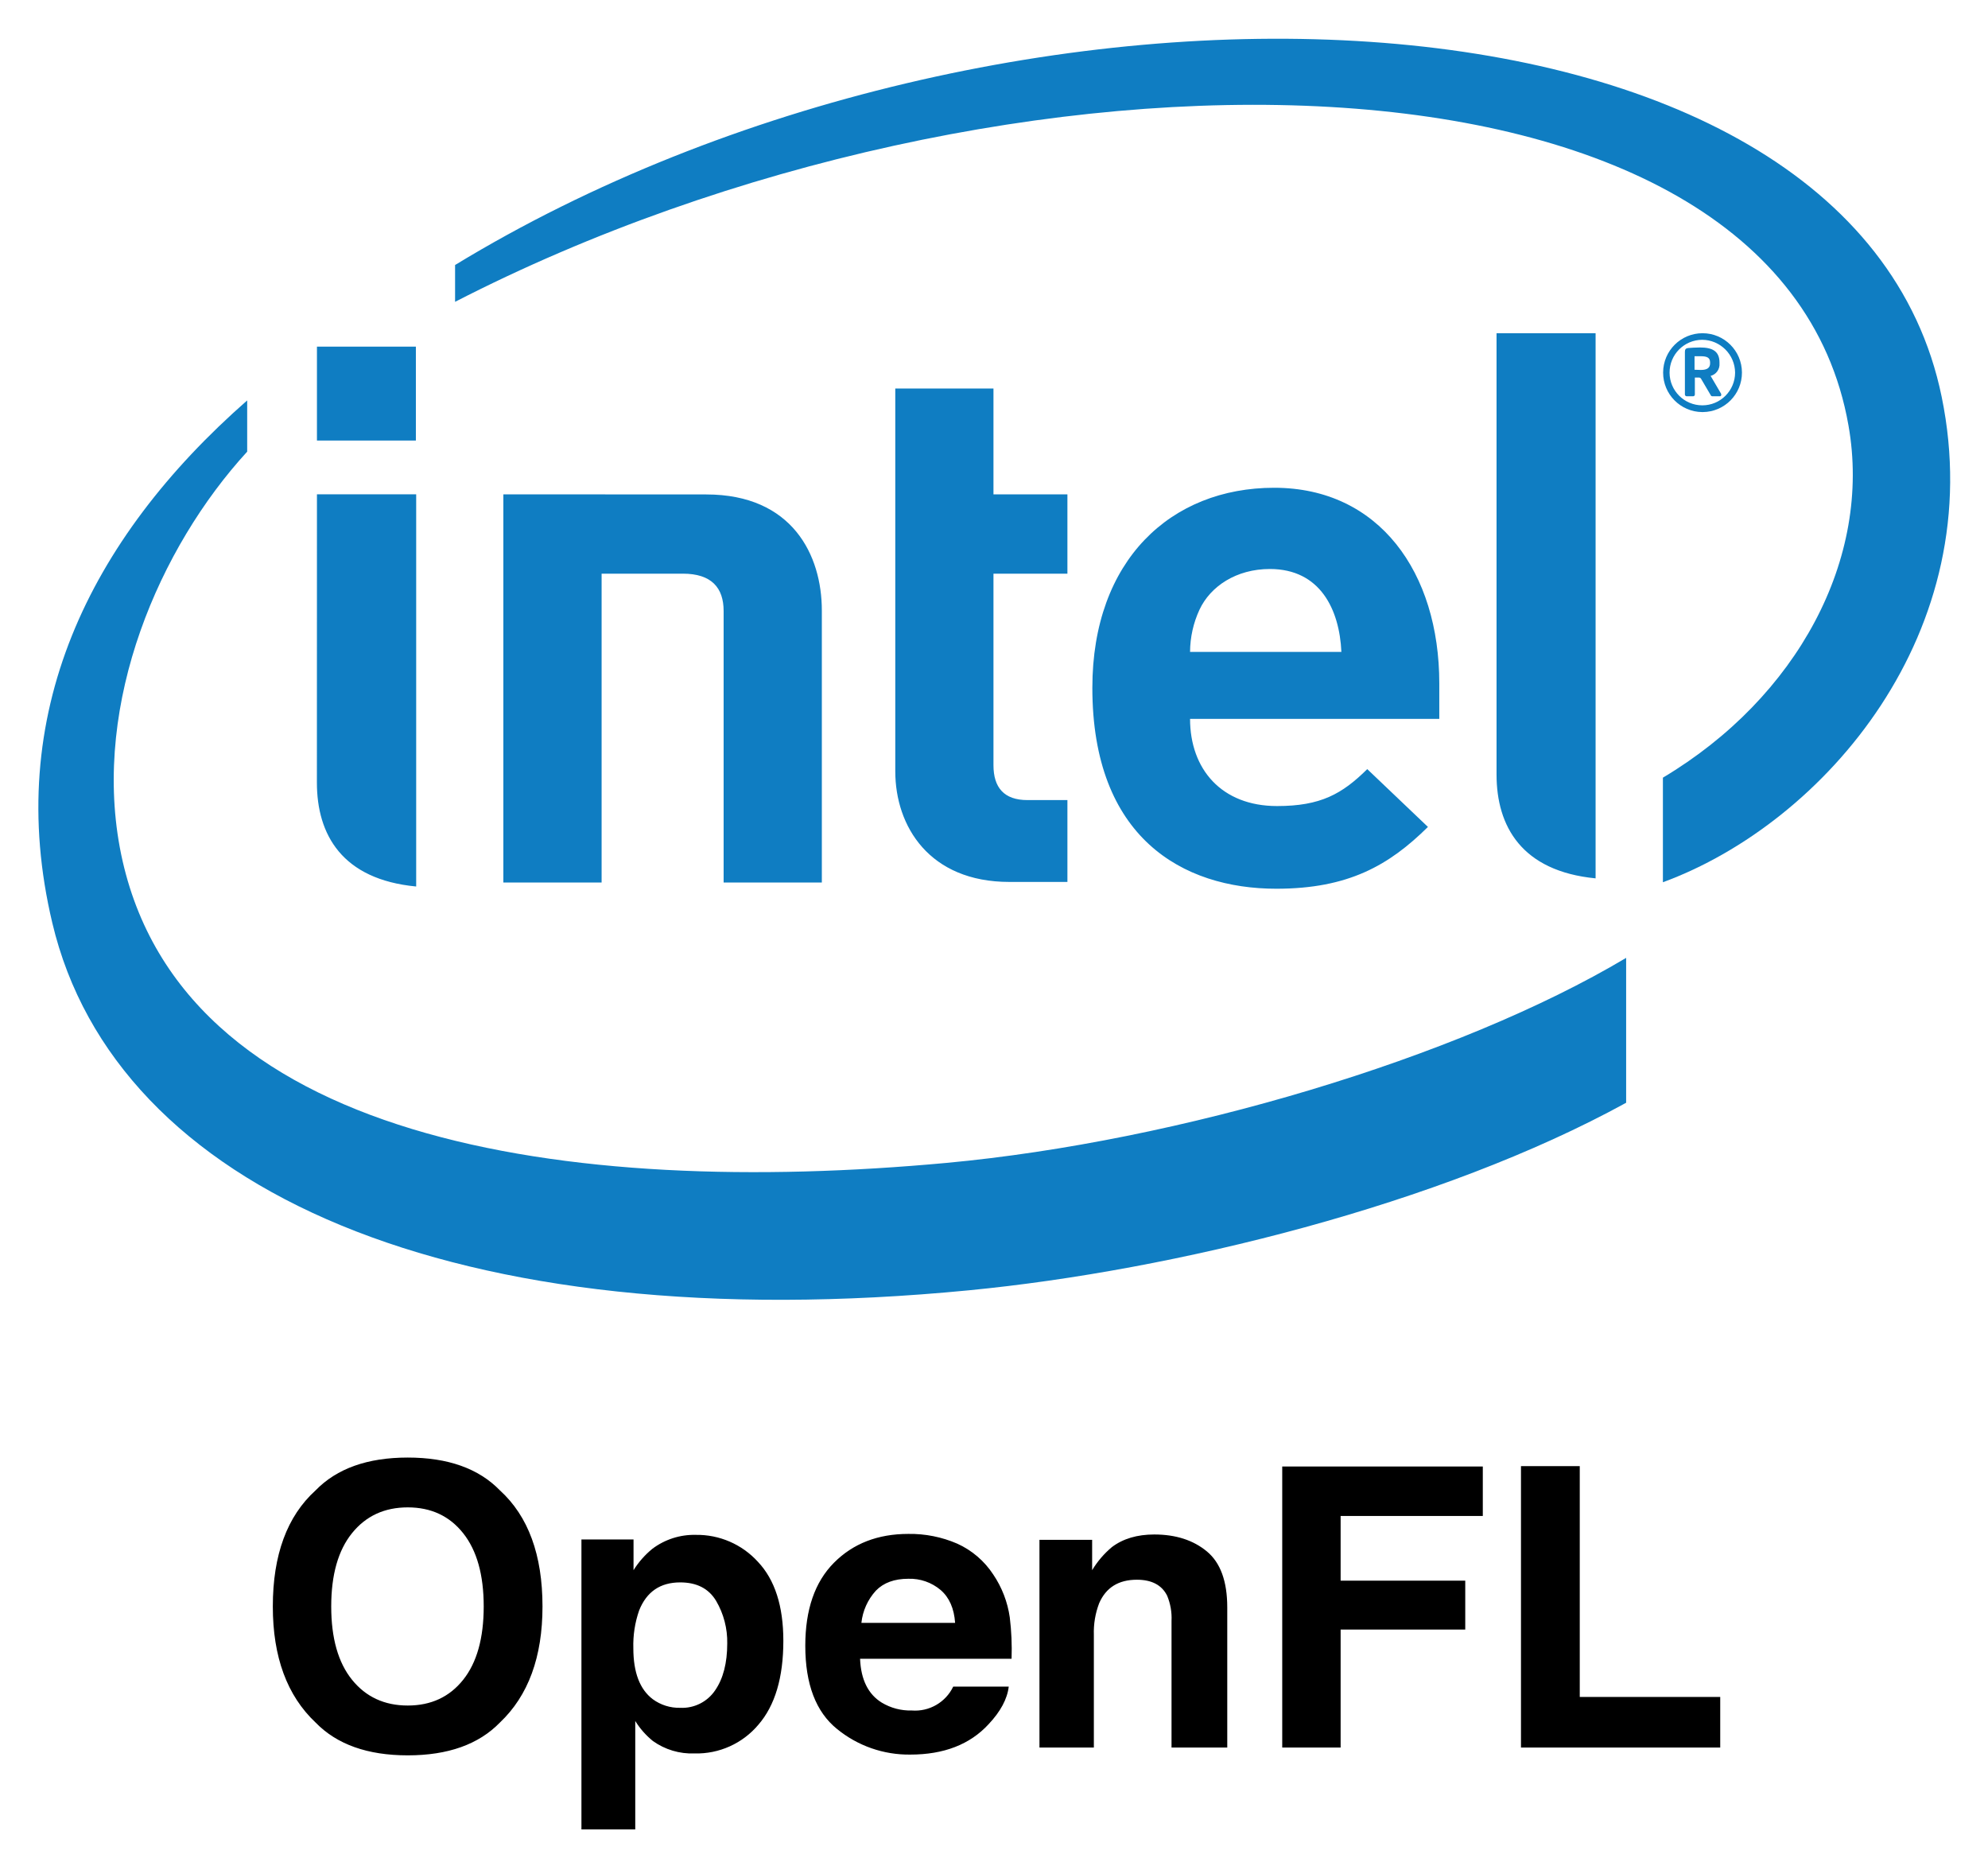
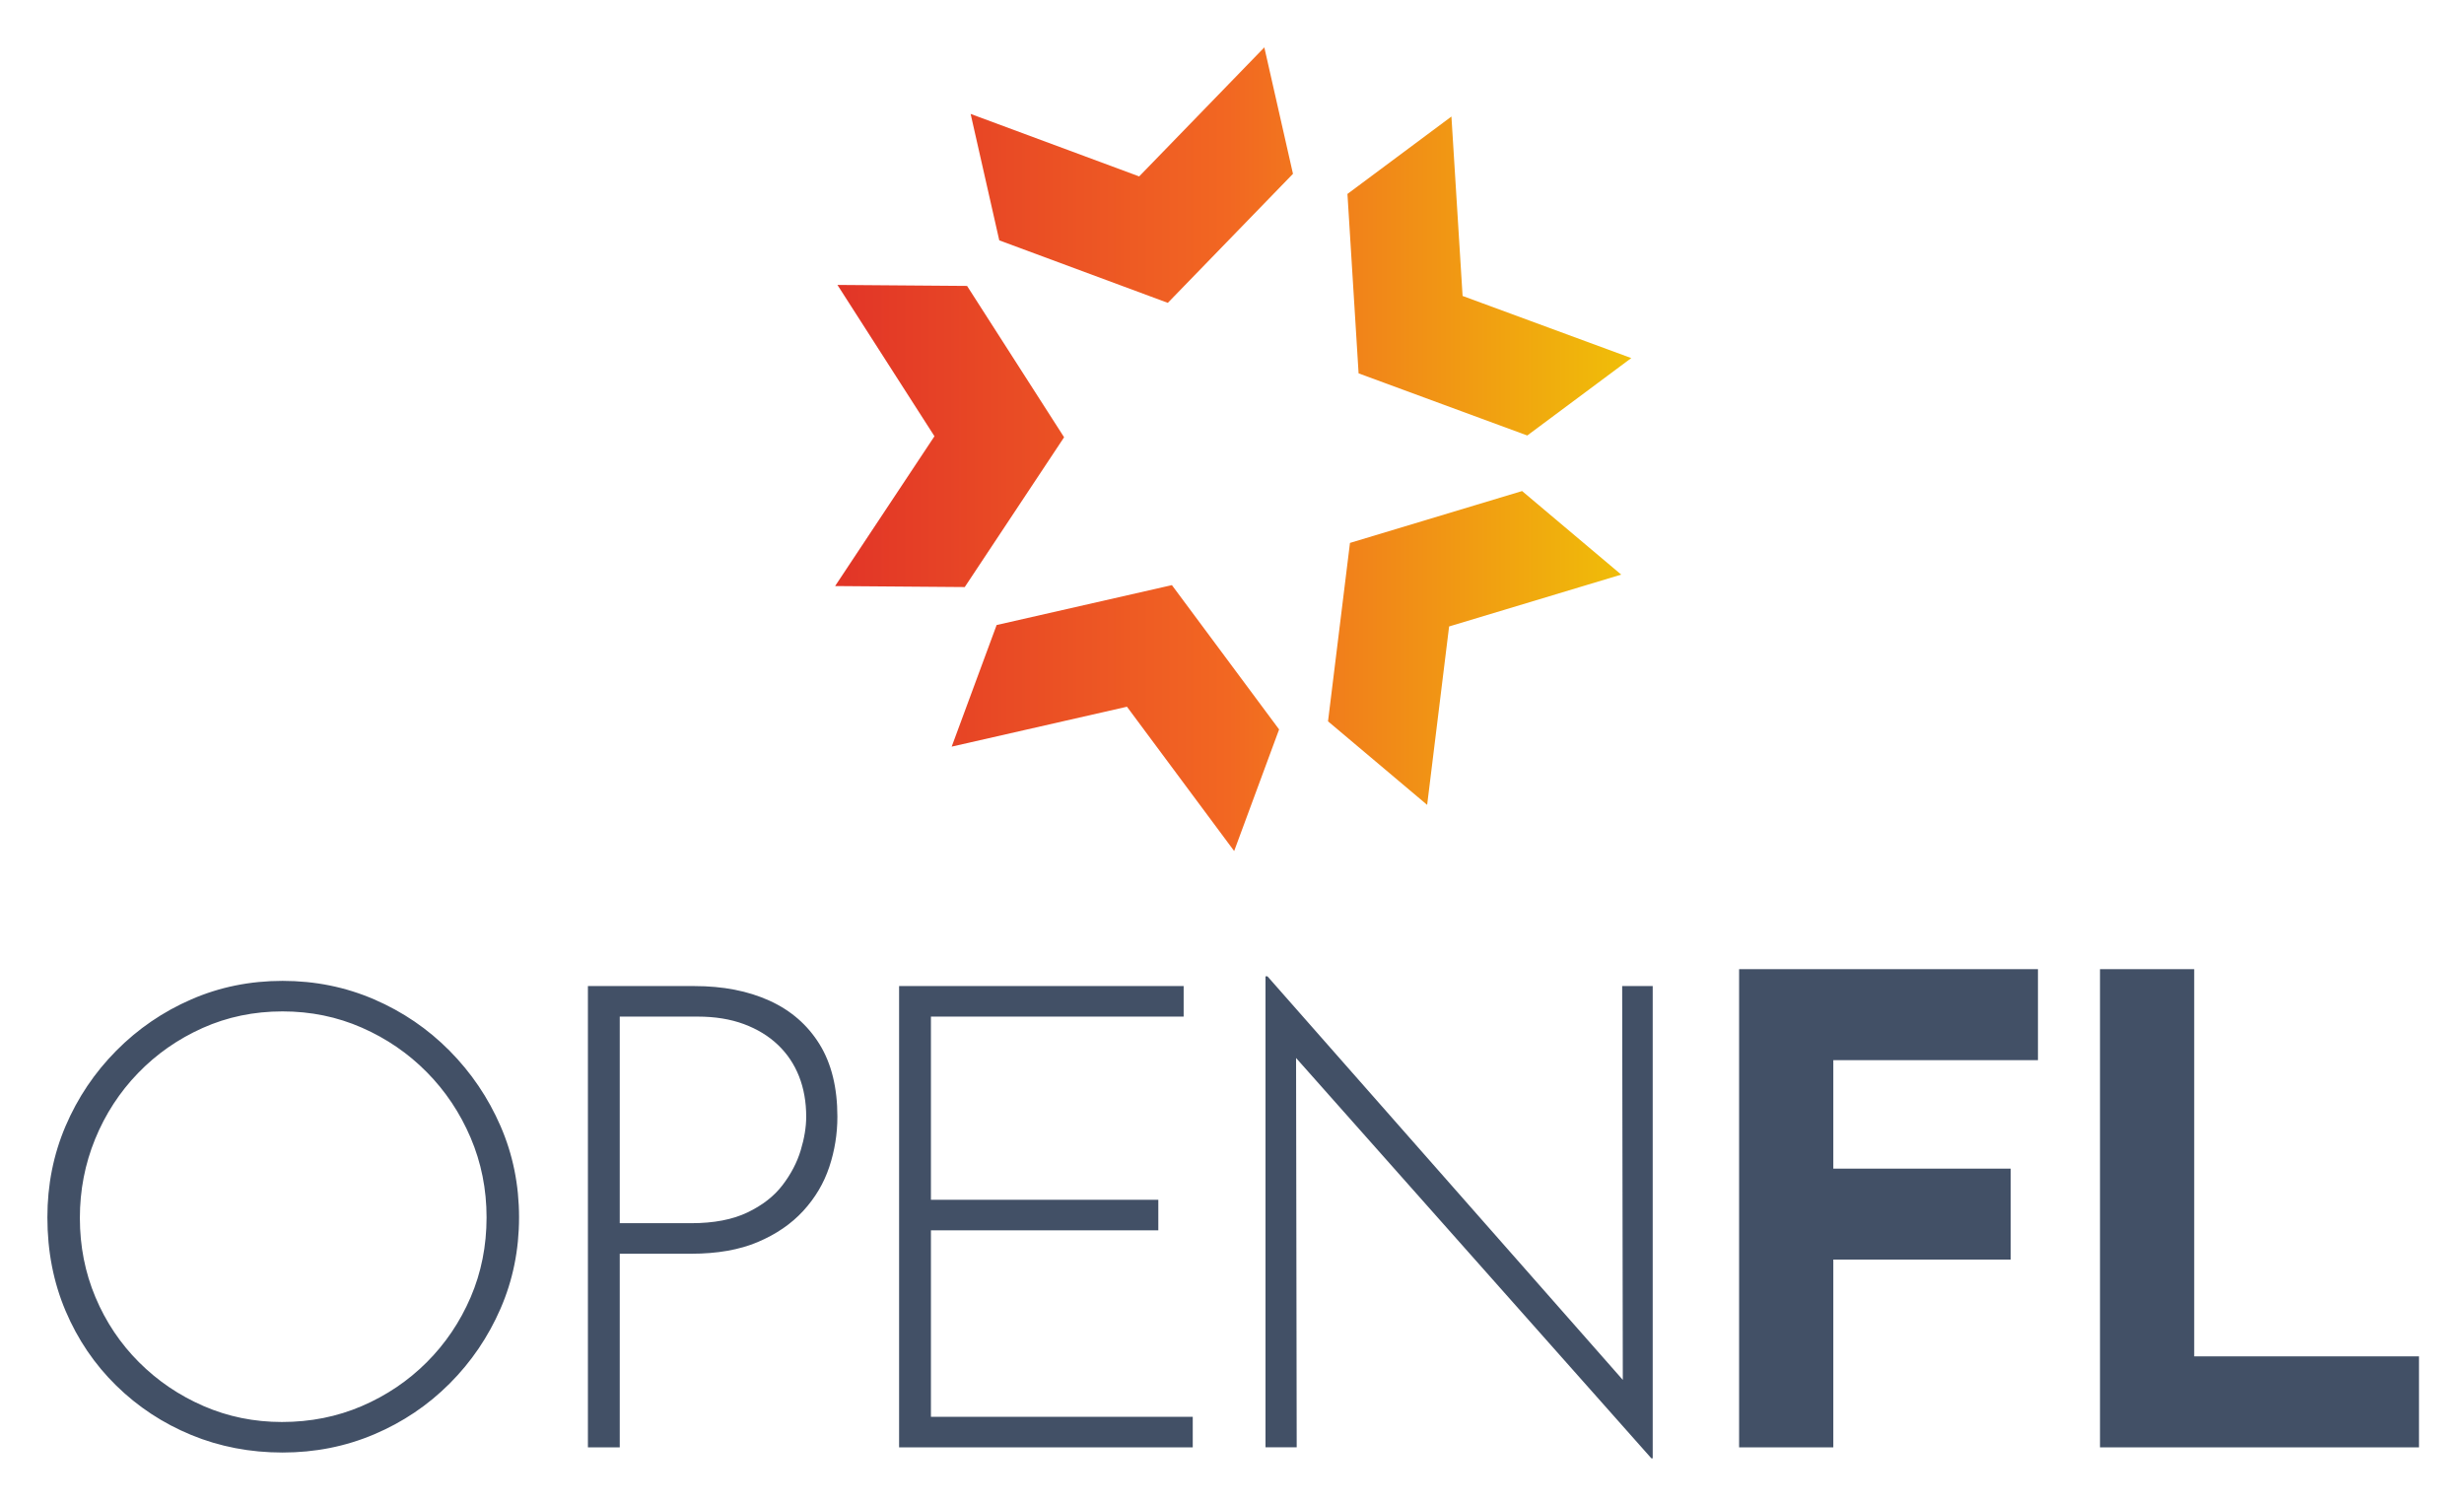
- <svg xmlns="http://www.w3.org/2000/svg" role="img" viewBox="-0.39 -5.89 592.28 555.78">
+ <svg xmlns="http://www.w3.org/2000/svg" role="img" viewBox="-19.98 -19.98 1038.96 633.96">
  <defs>
-     <clipPath id="clip-path">
-       <path fill="none" d="M-9.497-217.752h612v792h-612z" />
-     </clipPath>
-     <style>.cls-3{fill:#0f7dc2}</style>
+     <linearGradient id="a" x1="332.148" x2="667.852" y1="169.433" y2="169.433" gradientUnits="userSpaceOnUse">
+       <stop offset=".014" stop-color="#e23627" />
+       <stop offset=".494" stop-color="#f26722" />
+       <stop offset="1" stop-color="#f0bf08" />
+     </linearGradient>
  </defs>
-   <g clip-path="url(#clip-path)">
-     <path d="M281.599 340.485c-112.55 10.382-229.86-5.971-246.292-93.93-8.038-43.36 11.744-89.34 37.947-117.92v-15.26c-47.204 41.4-72.786 93.782-58.052 155.66 18.824 79.368 119.477 124.313 273.157 109.388 60.828-5.894 140.382-25.454 195.723-55.852v-43.153c-50.228 29.927-133.287 54.648-202.483 61.067m296.497-228.142c-26.697-130.34-279.77-138.604-442.906-39.3v10.968c162.948-83.774 394.084-83.265 415.128 36.803 7.06 39.718-15.312 81.097-55.282 104.923v31.153c48.082-17.636 97.4-74.678 83.06-144.548" class="cls-3" />
-     <path d="M474.982 93.363h-29.51v131.431c0 15.403 7.447 28.798 29.51 30.939zm-351.379 47.987h-29.564l-.016 85.87c0 15.457 7.47 28.837 29.58 30.939zm-29.564-43.99h29.472v27.973h-29.472zm206.294 159.438c-23.885 0-33.994-16.6-33.994-32.955V109.829h29.253v31.522h22.03v23.628h-22.03v57.056c0 6.668 3.166 10.383 10.119 10.383h11.912v24.38h-17.29m53.829-48.574c0 14.97 9.362 25.972 25.925 25.972 12.978 0 19.376-3.601 26.868-11.001l18.077 17.218c-11.589 11.45-23.732 18.41-45.161 18.41-27.995 0-54.819-15.28-54.819-59.824 0-38.08 23.44-59.606 54.17-59.606 31.24 0 49.193 25.199 49.193 58.278v10.553h-74.253m23.778-44.636c-10.013 0-17.706 5.157-20.967 12.113a30.212 30.212 0 0 0-2.811 12.577h45.084c-.571-12.577-6.274-24.69-21.306-24.69m-174.885 1.391c8.578 0 12.144 4.241 12.144 11.124v80.866h29.259v-81.036c0-16.42-8.75-34.551-34.443-34.551l-60.441-.031v115.618h29.271v-91.99zm303.678-48.132a11.743 11.743 0 1 1 .217 0q-.108.001-.217 0m0-21.527a9.761 9.761 0 1 0 9.81 9.784 9.868 9.868 0 0 0-9.81-9.784m5.206 16.822h-2.194a.496.496 0 0 1-.447-.293l-2.967-5.045a.87.87 0 0 0-.417-.232h-1.36v5.03a.517.517 0 0 1-.493.54H502.082a.538.538 0 0 1-.494-.54V98.917c0-.742.247-1.047.895-1.14.711-.077 2.566-.17 3.6-.17 3.662 0 5.81 1.078 5.81 4.473v.248a3.558 3.558 0 0 1-2.641 3.75l3.09 5.26a.949.949 0 0 1 .077.372.418.418 0 0 1-.48.432m-2.843-10.062c0-1.417-.88-1.865-2.765-1.865h-1.87v4.024c.294 0 1.623.062 1.87.062 1.885 0 2.765-.629 2.765-1.973z" class="cls-3" />
-   </g>
-   <path d="M148.554 507.169q-9.496 9.779-27.463 9.779-17.968 0-27.463-9.779-12.738-11.997-12.737-34.571 0-23.027 12.737-34.57 9.495-9.779 27.463-9.779 17.967 0 27.463 9.779 12.679 11.543 12.68 34.57 0 22.575-12.68 34.571zm-10.945-12.737q6.111-7.676 6.112-21.834 0-14.101-6.112-21.805-6.113-7.705-16.518-7.705-10.406 0-16.603 7.676-6.198 7.677-6.198 21.834 0 14.159 6.198 21.834 6.197 7.677 16.603 7.677 10.406-0 16.518-7.677zm87.799-35.139q7.583 8.017 7.583 23.54 0 16.375-7.411 24.961a24.054 24.054 0 0 1-19.085 8.586 20.009 20.009 0 0 1-12.361-3.696 23.876 23.876 0 0 1-5.265-5.97v32.296h-16.034v-86.369h15.522v9.154a26.075 26.075 0 0 1 5.608-6.368 20.696 20.696 0 0 1 12.933-4.151 24.51 24.51 0 0 1 18.511 8.018zm-12.438 11.656q-3.303-5.515-10.712-5.516-8.905 0-12.235 8.358a31.386 31.386 0 0 0-1.724 11.258q0 10.805 5.797 15.182a13.304 13.304 0 0 0 8.159 2.559 11.862 11.862 0 0 0 10.428-5.23q3.59-5.231 3.591-13.931a24.2 24.2 0 0 0-3.303-12.68zm71.835-17.054a25.217 25.217 0 0 1 10.71 9.169 30.459 30.459 0 0 1 4.938 12.812 79.301 79.301 0 0 1 .533 12.301h-45.138q.377 9.325 6.481 13.077a16.459 16.459 0 0 0 8.935 2.332 12.588 12.588 0 0 0 12.333-7.107h16.544q-.655 5.515-6.008 11.201-8.328 9.04-23.317 9.04a33.786 33.786 0 0 1-21.83-7.625q-9.458-7.626-9.458-24.813 0-16.103 8.538-24.697 8.537-8.593 22.163-8.594a35.294 35.294 0 0 1 14.576 2.904zm-24.243 13.999a16.835 16.835 0 0 0-4.317 9.594h27.918q-.442-6.453-4.316-9.793a14.203 14.203 0 0 0-9.612-3.342q-6.239 0-9.673 3.541zm98.596-11.7q6.086 5.032 6.087 16.688V514.617h-16.604v-37.698a17.319 17.319 0 0 0-1.298-7.505q-2.372-4.777-9.03-4.776-8.186 0-11.232 6.994a24.178 24.178 0 0 0-1.581 9.438V514.617h-16.205v-61.863h15.693v9.041a27.445 27.445 0 0 1 5.889-6.88q4.982-3.753 12.626-3.753 9.568 0 15.655 5.032zm22.462-25.274h59.759v14.727h-42.359v19.275h37.129v14.557h-37.129V514.617h-17.399zm71.131-.113h17.513v68.743h41.849V514.617h-59.361z" />
+   <path fill="url(#a)" d="M592.023 29.157l4.705 75.651 71.125 26.201-43.847 32.644-71.124-26.201-4.704-75.651 43.847-32.644zM513.132 0L460.359 54.408l-71.069-26.353 12.078 53.314 71.069 26.353 52.774-54.408L513.132 0zM333.131 100.163l40.911 63.808-41.894 63.168 54.663.424 41.894-63.168-40.911-63.809-54.663-.423zm48.174 194.683l73.905-16.825 45.2 60.846 18.951-51.275-45.2-60.847-73.906 16.826-18.951 51.275zm282.312-72.538l-41.799-35.228-72.575 21.865-9.256 75.231 41.799 35.228 9.257-75.23 72.575-21.865z" />
+   <path fill="#425066" d="M0 493.331c0-13.697 2.557-26.526 7.671-38.489 5.112-11.959 12.233-22.552 21.368-31.776 9.131-9.22 19.676-16.436 31.64-21.641 11.959-5.205 24.79-7.809 38.487-7.809s26.573 2.604 38.625 7.809c12.055 5.205 22.643 12.422 31.778 21.641 9.131 9.224 16.298 19.817 21.503 31.776 5.205 11.963 7.809 24.793 7.809 38.489s-2.604 26.528-7.809 38.487c-5.205 11.963-12.373 22.509-21.503 31.64-9.135 9.135-19.723 16.256-31.778 21.368-12.052 5.114-24.928 7.671-38.625 7.671s-26.528-2.466-38.487-7.397c-11.963-4.931-22.509-11.87-31.64-20.82-9.135-8.946-16.256-19.449-21.368-31.502C2.557 520.724 0 507.575 0 493.331zm13.697.274c0 11.872 2.192 23.01 6.576 33.42 4.382 10.41 10.499 19.543 18.352 27.394 7.851 7.853 16.937 14.017 27.258 18.49 10.314 4.477 21.319 6.712 33.008 6.712 12.055 0 23.286-2.234 33.696-6.712 10.408-4.473 19.538-10.637 27.392-18.49 7.851-7.851 14.015-16.984 18.493-27.394 4.473-10.41 6.712-21.641 6.712-33.694 0-11.87-2.239-23.055-6.712-33.558-4.477-10.499-10.642-19.723-18.493-27.668-7.853-7.944-16.984-14.198-27.392-18.764-10.41-4.564-21.552-6.85-33.422-6.85-12.052 0-23.284 2.33-33.694 6.985-10.41 4.658-19.496 11.004-27.256 19.04-7.764 8.038-13.79 17.304-18.081 27.803-4.293 10.504-6.438 21.599-6.438 33.284zm259.145-97.797c12.055 0 22.601 2.056 31.64 6.164 9.039 4.11 16.069 10.23 21.094 18.355 5.02 8.127 7.533 18.31 7.533 30.543 0 7.308-1.142 14.382-3.425 21.23-2.285 6.85-5.935 13.014-10.958 18.493-5.025 5.479-11.414 9.86-19.176 13.147-7.764 3.289-17.12 4.931-28.077 4.931h-30.133v81.634H227.917V395.807h44.925zm-1.369 99.989c9.493 0 17.395-1.509 23.695-4.522 6.3-3.013 11.231-6.847 14.792-11.505 3.561-4.655 6.117-9.54 7.671-14.656 1.549-5.109 2.328-9.86 2.328-14.244 0-6.206-1.006-11.868-3.013-16.984-2.012-5.109-4.978-9.54-8.904-13.285-3.928-3.741-8.721-6.665-14.38-8.766-5.663-2.099-12.148-3.151-19.449-3.151h-32.873v87.113h30.133zm87.656-99.989h119.984v12.876H372.553v77.25h95.879v12.876h-95.879v78.619h110.397v12.876h-123.82V395.807zm317.218 199.152L522.942 422.106l3.563-2.739.274 170.937h-13.15V391.699h.821l153.406 174.224-3.561 1.095-.276-171.211h12.876v199.152h-.547zm36.978-206.274h126.012v38.352h-86.29v45.746h74.785v38.352h-74.785v79.169h-39.722V388.686zm152.17 0h39.722v163.267H1000v38.352H865.496V388.686z" />
</svg>
